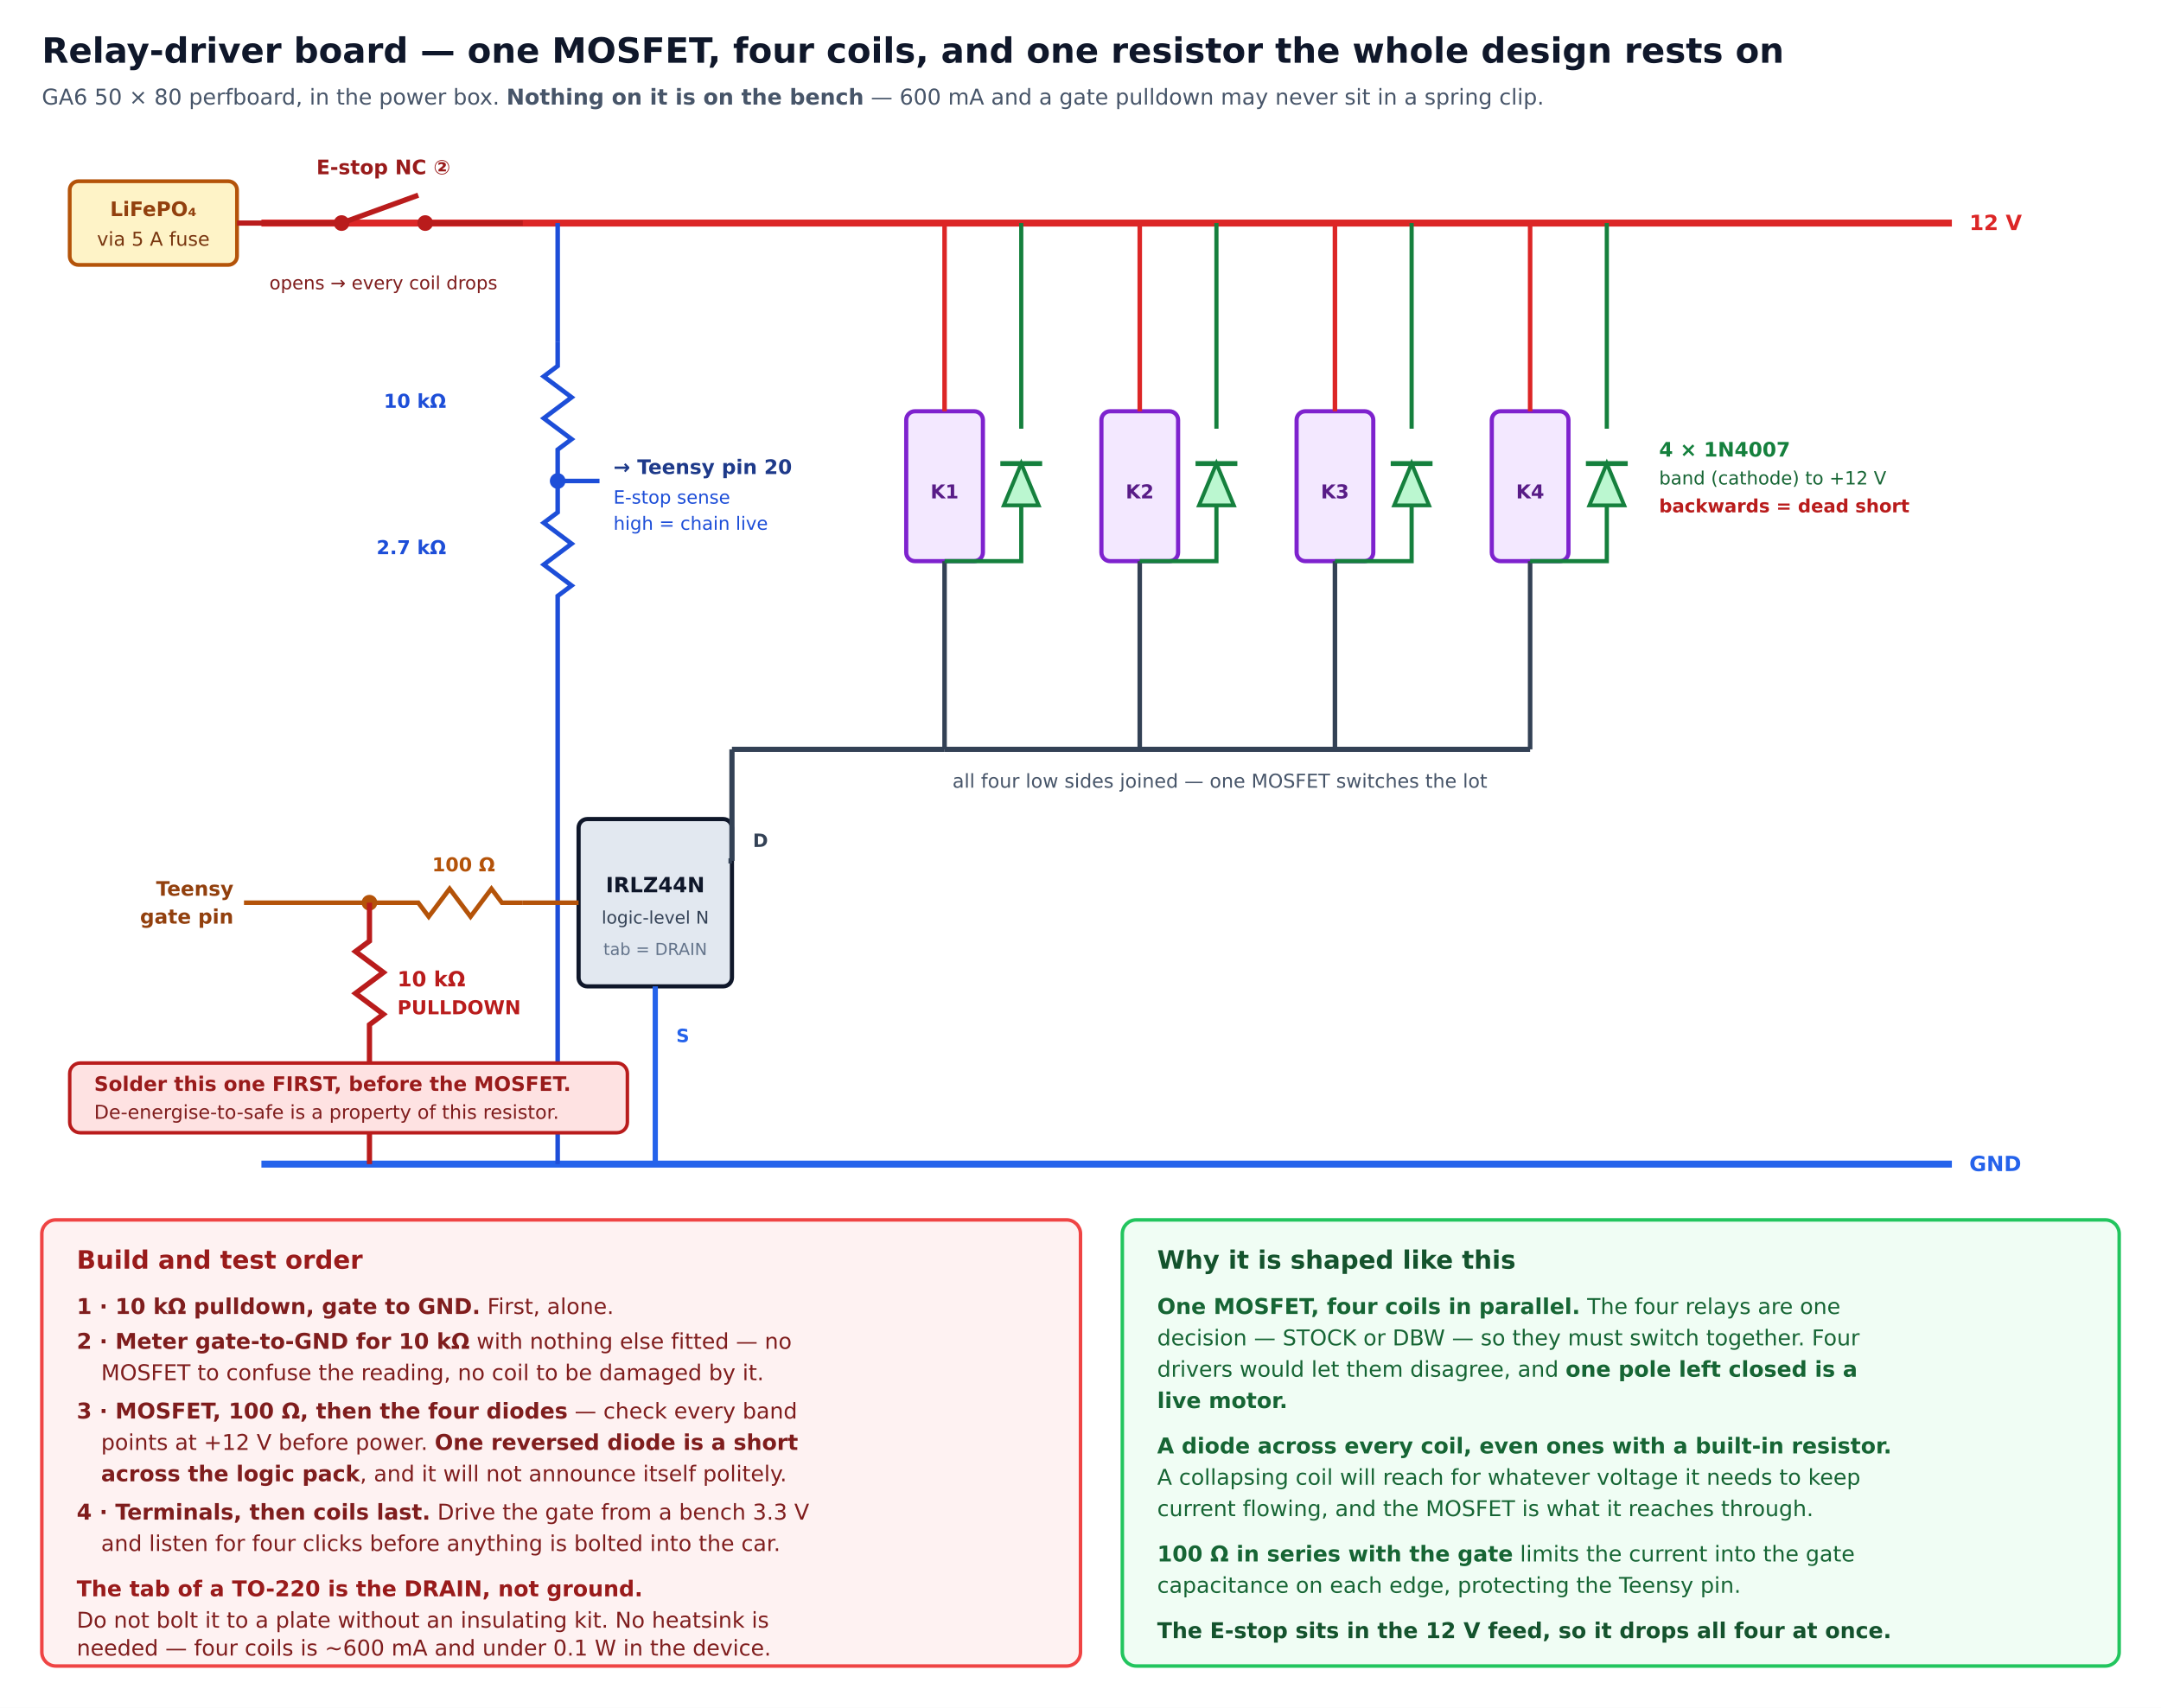
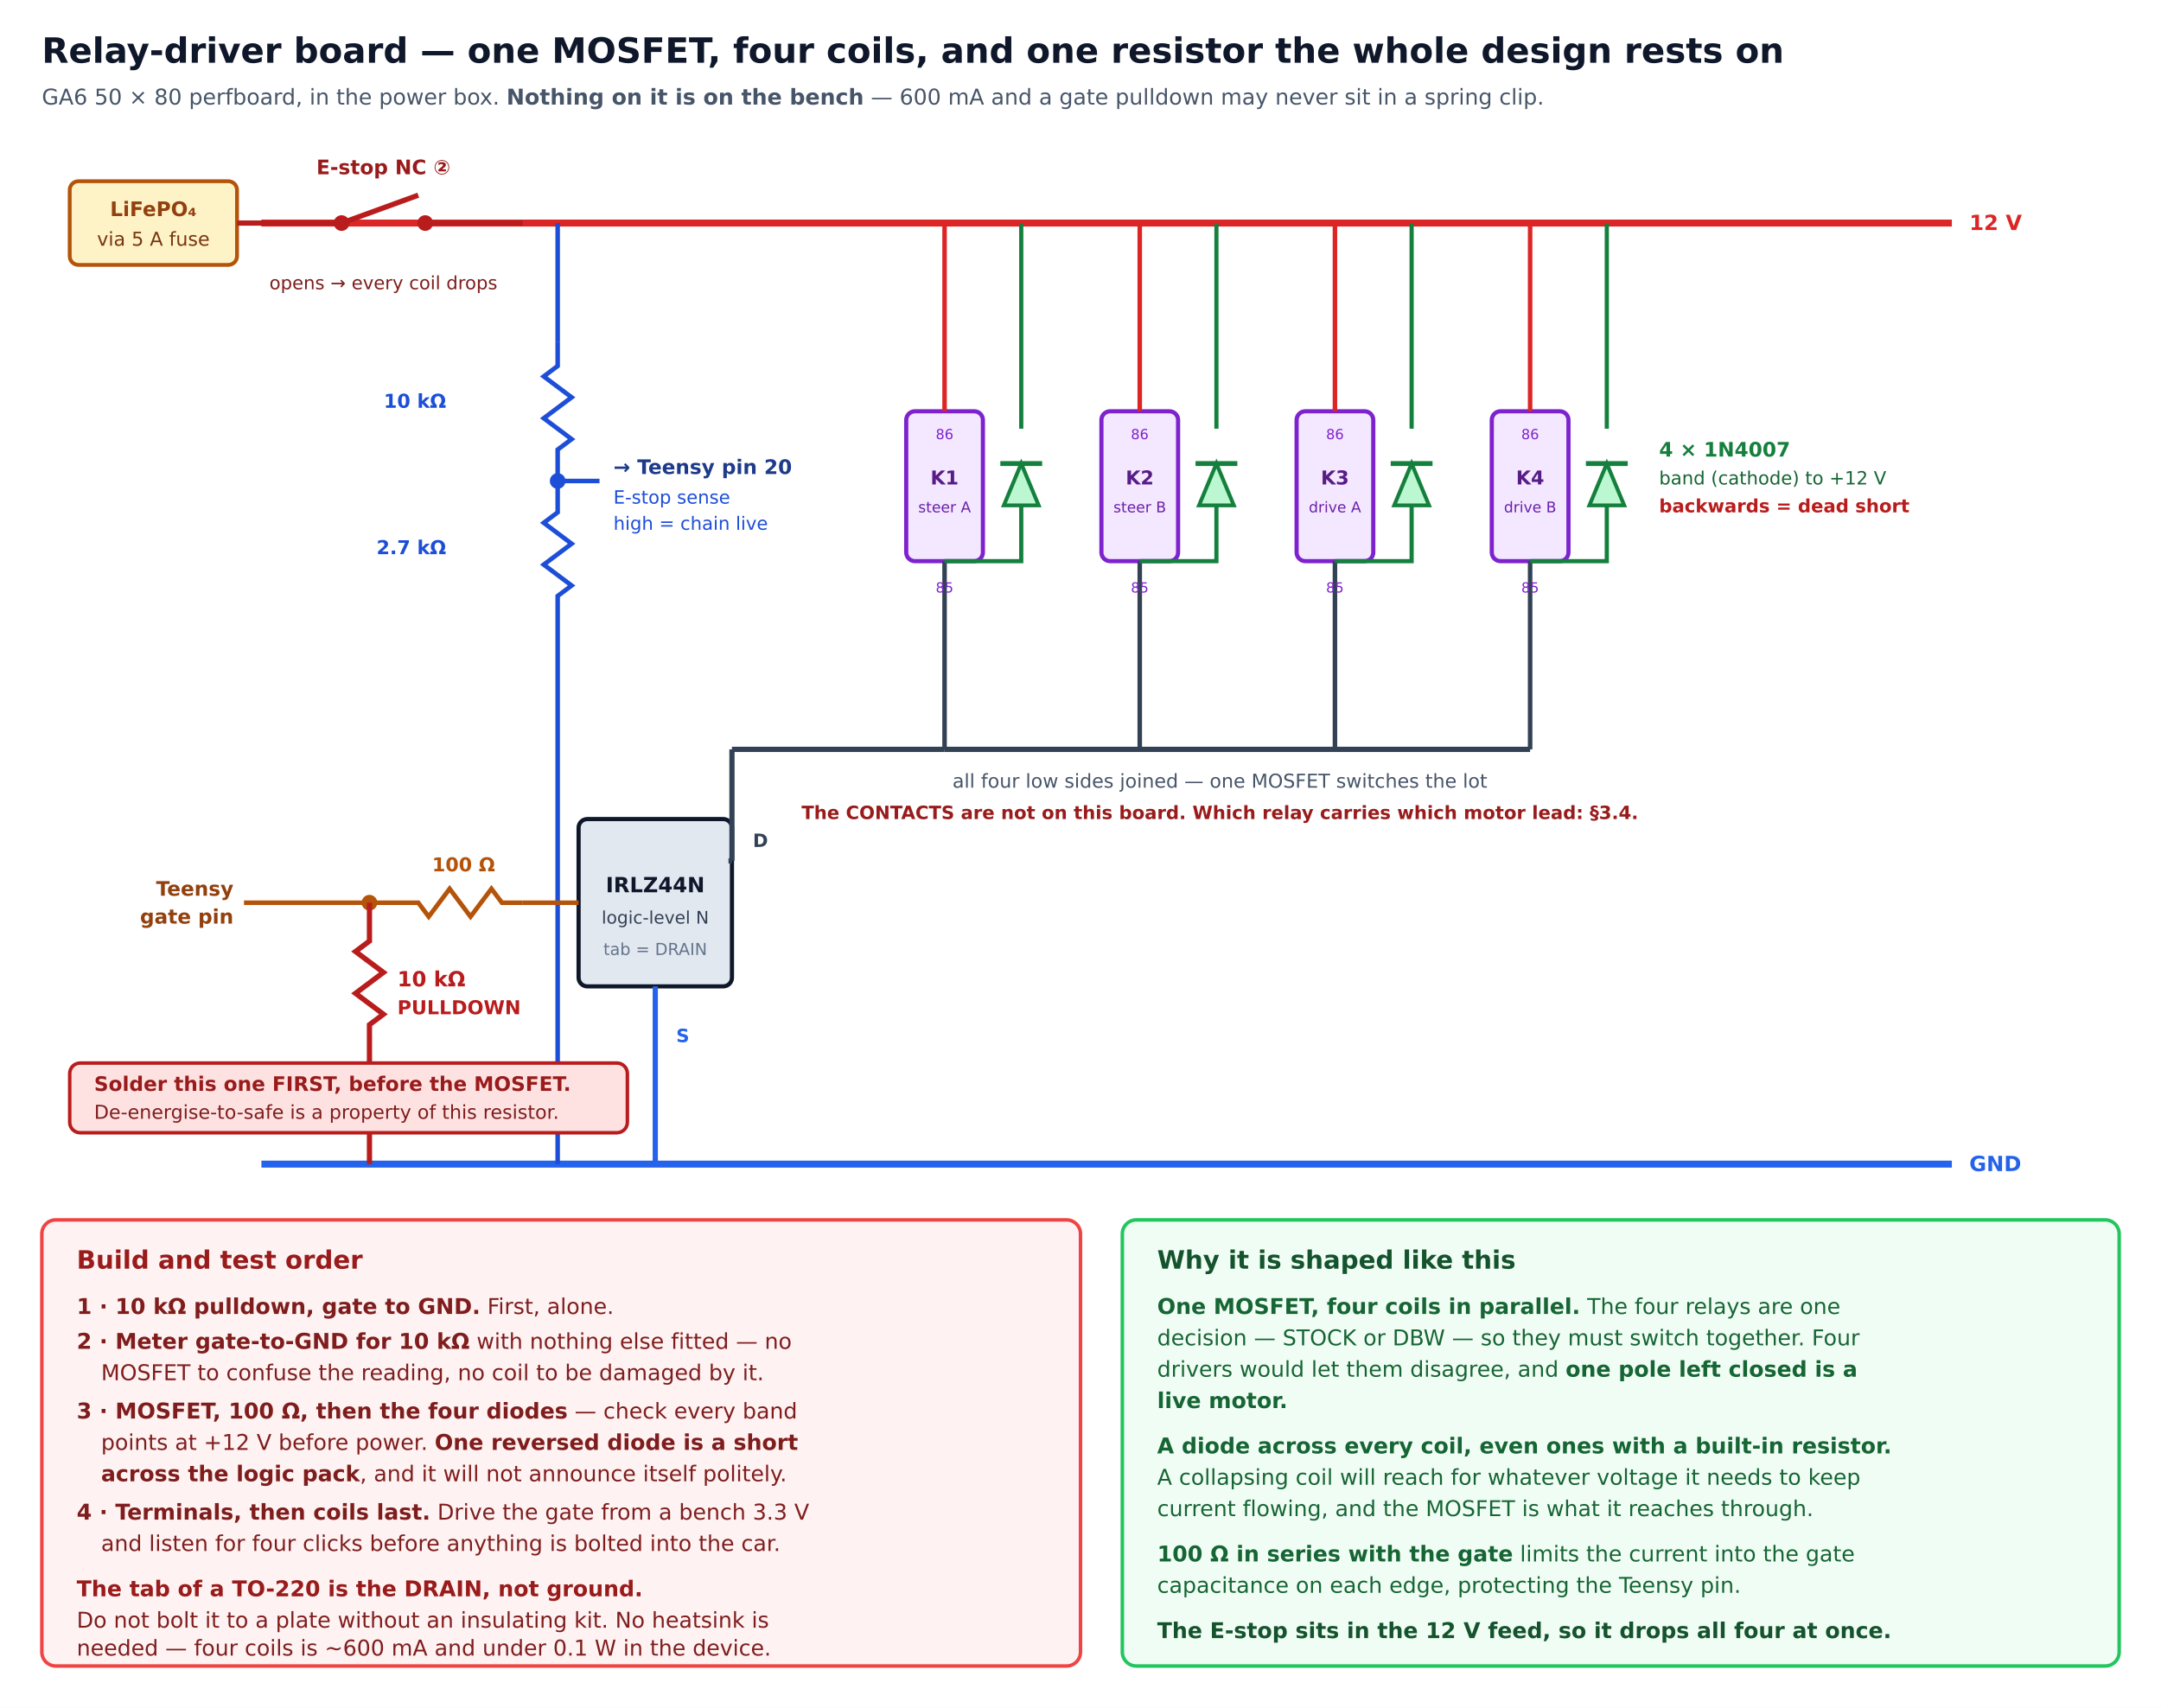
<svg xmlns="http://www.w3.org/2000/svg" viewBox="0 0 1240 980" width="1240" height="980" font-family="DejaVu Sans, Helvetica, Arial, sans-serif">
  <rect width="1240" height="980" fill="#ffffff" />
  <text x="24" y="36" font-size="20" font-weight="bold" fill="#0f172a">Relay-driver board — one MOSFET, four coils, and one resistor the whole design rests on</text>
  <text x="24" y="60" font-size="12.5" fill="#475569">GA6 50 × 80 perfboard, in the power box. <tspan font-weight="bold">Nothing on it is on the bench</tspan> — 600 mA and a gate pulldown may never sit in a spring clip.</text>
  <line x1="150" y1="128" x2="1120" y2="128" stroke="#dc2626" stroke-width="4" />
  <line x1="150" y1="668" x2="1120" y2="668" stroke="#2563eb" stroke-width="4" />
  <text x="1130" y="132" font-size="12" font-weight="bold" fill="#dc2626">12 V</text>
  <text x="1130" y="672" font-size="12" font-weight="bold" fill="#2563eb">GND</text>
  <rect x="40" y="104" width="96" height="48" rx="5" fill="#fef3c7" stroke="#b45309" stroke-width="2.2" />
  <text x="88" y="124" font-size="11.5" font-weight="bold" fill="#92400e" text-anchor="middle">LiFePO₄</text>
  <text x="88" y="141" font-size="11" fill="#78350f" text-anchor="middle">via 5 A fuse</text>
  <g stroke="#b91c1c" stroke-width="3" fill="none">
    <path d="M136,128 L196,128" />
    <path d="M244,128 L300,128" />
    <path d="M196,128 L240,112" />
  </g>
  <circle cx="196" cy="128" r="4.5" fill="#b91c1c" />
  <circle cx="244" cy="128" r="4.5" fill="#b91c1c" />
  <text x="220" y="100" font-size="11.5" font-weight="bold" fill="#991b1b" text-anchor="middle">E-stop NC ②</text>
  <text x="220" y="166" font-size="10.5" fill="#7f1d1d" text-anchor="middle">opens → every coil drops</text>
  <path d="M320,128 L320,196" stroke="#1d4ed8" stroke-width="2.6" />
  <path d="M320,196 L320,210 L312,216 L328,228 L312,240 L328,252 L320,258 L320,276" fill="none" stroke="#1d4ed8" stroke-width="2.6" />
  <text x="256" y="234" font-size="11" font-weight="bold" fill="#1d4ed8" text-anchor="end">10 kΩ</text>
  <circle cx="320" cy="276" r="4.5" fill="#1d4ed8" />
  <path d="M320,276 L344,276" stroke="#1d4ed8" stroke-width="2.6" />
  <text x="352" y="272" font-size="11.5" font-weight="bold" fill="#1e3a8a">→ Teensy pin 20</text>
  <text x="352" y="289" font-size="10.5" fill="#1d4ed8">E-stop sense</text>
  <text x="352" y="304" font-size="10.5" fill="#1d4ed8">high = chain live</text>
  <path d="M320,276 L320,294 L312,300 L328,312 L312,324 L328,336 L320,342 L320,668" fill="none" stroke="#1d4ed8" stroke-width="2.6" />
  <text x="256" y="318" font-size="11" font-weight="bold" fill="#1d4ed8" text-anchor="end">2.7 kΩ</text>
  <g>
    <g id="coilgrp" />
  </g>
  <g>
    <rect x="520" y="236" width="44" height="86" rx="5" fill="#f3e8ff" stroke="#7e22ce" stroke-width="2.4" />
-     <text x="542" y="286" font-size="11" font-weight="bold" fill="#581c87" text-anchor="middle">K1</text>
+     <text x="542" y="252" font-size="8" fill="#7e22ce" text-anchor="middle">86</text>
+     <text x="542" y="278" font-size="11" font-weight="bold" fill="#581c87" text-anchor="middle">K1</text>
+     <text x="542" y="294" font-size="8.5" fill="#6b21a8" text-anchor="middle">steer A</text>
    <path d="M542,128 L542,236" stroke="#dc2626" stroke-width="2.6" />
    <path d="M542,322 L542,430" stroke="#334155" stroke-width="2.6" />
    <rect x="632" y="236" width="44" height="86" rx="5" fill="#f3e8ff" stroke="#7e22ce" stroke-width="2.4" />
-     <text x="654" y="286" font-size="11" font-weight="bold" fill="#581c87" text-anchor="middle">K2</text>
+     <text x="654" y="252" font-size="8" fill="#7e22ce" text-anchor="middle">86</text>
+     <text x="654" y="278" font-size="11" font-weight="bold" fill="#581c87" text-anchor="middle">K2</text>
+     <text x="654" y="294" font-size="8.5" fill="#6b21a8" text-anchor="middle">steer B</text>
    <path d="M654,128 L654,236" stroke="#dc2626" stroke-width="2.6" />
    <path d="M654,322 L654,430" stroke="#334155" stroke-width="2.6" />
    <rect x="744" y="236" width="44" height="86" rx="5" fill="#f3e8ff" stroke="#7e22ce" stroke-width="2.4" />
-     <text x="766" y="286" font-size="11" font-weight="bold" fill="#581c87" text-anchor="middle">K3</text>
+     <text x="766" y="252" font-size="8" fill="#7e22ce" text-anchor="middle">86</text>
+     <text x="766" y="278" font-size="11" font-weight="bold" fill="#581c87" text-anchor="middle">K3</text>
+     <text x="766" y="294" font-size="8.5" fill="#6b21a8" text-anchor="middle">drive A</text>
    <path d="M766,128 L766,236" stroke="#dc2626" stroke-width="2.6" />
    <path d="M766,322 L766,430" stroke="#334155" stroke-width="2.6" />
    <rect x="856" y="236" width="44" height="86" rx="5" fill="#f3e8ff" stroke="#7e22ce" stroke-width="2.4" />
-     <text x="878" y="286" font-size="11" font-weight="bold" fill="#581c87" text-anchor="middle">K4</text>
+     <text x="878" y="252" font-size="8" fill="#7e22ce" text-anchor="middle">86</text>
+     <text x="878" y="278" font-size="11" font-weight="bold" fill="#581c87" text-anchor="middle">K4</text>
+     <text x="878" y="294" font-size="8.5" fill="#6b21a8" text-anchor="middle">drive B</text>
    <path d="M878,128 L878,236" stroke="#dc2626" stroke-width="2.6" />
    <path d="M878,322 L878,430" stroke="#334155" stroke-width="2.6" />
  </g>
  <g>
    <g stroke="#15803d" stroke-width="2.4" fill="none">
      <path d="M586,128 L586,246" />
      <path d="M586,290 L586,322 L542,322" />
      <path d="M698,128 L698,246" />
      <path d="M698,290 L698,322 L654,322" />
      <path d="M810,128 L810,246" />
      <path d="M810,290 L810,322 L766,322" />
      <path d="M922,128 L922,246" />
      <path d="M922,290 L922,322 L878,322" />
    </g>
    <g fill="#bbf7d0" stroke="#15803d" stroke-width="2.2">
      <path d="M576,290 L596,290 L586,266 Z" />
      <path d="M688,290 L708,290 L698,266 Z" />
      <path d="M800,290 L820,290 L810,266 Z" />
      <path d="M912,290 L932,290 L922,266 Z" />
    </g>
    <g stroke="#15803d" stroke-width="2.8">
      <line x1="574" y1="266" x2="598" y2="266" />
      <line x1="686" y1="266" x2="710" y2="266" />
      <line x1="798" y1="266" x2="822" y2="266" />
      <line x1="910" y1="266" x2="934" y2="266" />
    </g>
  </g>
  <text x="952" y="262" font-size="11.5" font-weight="bold" fill="#15803d">4 × 1N4007</text>
  <text x="952" y="278" font-size="10.5" fill="#166534">band (cathode) to +12 V</text>
  <text x="952" y="294" font-size="10.5" font-weight="bold" fill="#b91c1c">backwards = dead short</text>
+   <g font-size="8" fill="#7e22ce" text-anchor="middle">
+     <text x="542" y="340">85</text>
+     <text x="654" y="340">85</text>
+     <text x="766" y="340">85</text>
+     <text x="878" y="340">85</text>
+   </g>
  <line x1="542" y1="430" x2="878" y2="430" stroke="#334155" stroke-width="3" />
  <path d="M542,430 L420,430" stroke="#334155" stroke-width="3" />
  <text x="700" y="452" font-size="11" fill="#475569" text-anchor="middle">all four low sides joined — one MOSFET switches the lot</text>
+   <text x="700" y="470" font-size="10.5" font-weight="bold" fill="#991b1b" text-anchor="middle">The CONTACTS are not on this board. Which relay carries which motor lead: §3.4.</text>
  <rect x="332" y="470" width="88" height="96" rx="5" fill="#e2e8f0" stroke="#0f172a" stroke-width="2.4" />
  <text x="376" y="512" font-size="12" font-weight="bold" fill="#0f172a" text-anchor="middle">IRLZ44N</text>
  <text x="376" y="530" font-size="10" fill="#334155" text-anchor="middle">logic-level N</text>
  <text x="376" y="548" font-size="9.5" fill="#64748b" text-anchor="middle">tab = DRAIN</text>
  <path d="M420,430 L420,494 L420,494" stroke="#334155" stroke-width="3" fill="none" />
  <path d="M420,494 L418,494" stroke="#334155" stroke-width="3" />
  <text x="432" y="486" font-size="10.5" font-weight="bold" fill="#334155">D</text>
  <path d="M376,566 L376,668" stroke="#2563eb" stroke-width="3" />
  <text x="388" y="598" font-size="10.5" font-weight="bold" fill="#2563eb">S</text>
  <path d="M332,518 L300,518" stroke="#b45309" stroke-width="2.6" />
  <path d="M300,518 L288,518 L282,510 L270,526 L258,510 L246,526 L240,518 L212,518" fill="none" stroke="#b45309" stroke-width="2.6" />
  <text x="266" y="500" font-size="11" font-weight="bold" fill="#b45309" text-anchor="middle">100 Ω</text>
  <path d="M212,518 L140,518" stroke="#b45309" stroke-width="2.6" />
  <text x="134" y="514" font-size="11.5" font-weight="bold" fill="#92400e" text-anchor="end">Teensy</text>
  <text x="134" y="530" font-size="11.5" font-weight="bold" fill="#92400e" text-anchor="end">gate pin</text>
  <circle cx="212" cy="518" r="4.5" fill="#b45309" />
  <path d="M212,518 L212,540 L204,546 L220,558 L204,570 L220,582 L212,588 L212,668" fill="none" stroke="#b91c1c" stroke-width="3" />
  <text x="228" y="566" font-size="12" font-weight="bold" fill="#b91c1c">10 kΩ</text>
  <text x="228" y="582" font-size="11" font-weight="bold" fill="#b91c1c">PULLDOWN</text>
  <rect x="40" y="610" width="320" height="40" rx="6" fill="#fee2e2" stroke="#b91c1c" stroke-width="2" />
  <text x="54" y="626" font-size="11.5" font-weight="bold" fill="#991b1b">Solder this one FIRST, before the MOSFET.</text>
  <text x="54" y="642" font-size="11" fill="#7f1d1d">De-energise-to-safe is a property of this resistor.</text>
  <rect x="24" y="700" width="596" height="256" rx="8" fill="#fef2f2" stroke="#ef4444" stroke-width="2" />
  <text x="44" y="728" font-size="14.5" font-weight="bold" fill="#991b1b">Build and test order</text>
  <text x="44" y="754" font-size="12.5" fill="#7f1d1d">
    <tspan font-weight="bold">1 · 10 kΩ pulldown, gate to GND.</tspan> First, alone.</text>
  <text x="44" y="774" font-size="12.5" fill="#7f1d1d">
    <tspan font-weight="bold">2 · Meter gate-to-GND for 10 kΩ</tspan> with nothing else fitted — no</text>
  <text x="58" y="792" font-size="12.5" fill="#7f1d1d">MOSFET to confuse the reading, no coil to be damaged by it.</text>
  <text x="44" y="814" font-size="12.5" fill="#7f1d1d">
    <tspan font-weight="bold">3 · MOSFET, 100 Ω, then the four diodes</tspan> — check every band</text>
  <text x="58" y="832" font-size="12.5" fill="#7f1d1d">points at +12 V before power. <tspan font-weight="bold">One reversed diode is a short</tspan>
  </text>
  <text x="58" y="850" font-size="12.5" fill="#7f1d1d">
    <tspan font-weight="bold">across the logic pack</tspan>, and it will not announce itself politely.</text>
  <text x="44" y="872" font-size="12.5" fill="#7f1d1d">
    <tspan font-weight="bold">4 · Terminals, then coils last.</tspan> Drive the gate from a bench 3.3 V</text>
  <text x="58" y="890" font-size="12.5" fill="#7f1d1d">and listen for four clicks before anything is bolted into the car.</text>
  <text x="44" y="916" font-size="12.5" font-weight="bold" fill="#991b1b">The tab of a TO-220 is the DRAIN, not ground.</text>
  <text x="44" y="934" font-size="12.5" fill="#7f1d1d">Do not bolt it to a plate without an insulating kit. No heatsink is</text>
  <text x="44" y="950" font-size="12.5" fill="#7f1d1d">needed — four coils is ~600 mA and under 0.1 W in the device.</text>
  <rect x="644" y="700" width="572" height="256" rx="8" fill="#f0fdf4" stroke="#22c55e" stroke-width="2" />
  <text x="664" y="728" font-size="14.5" font-weight="bold" fill="#14532d">Why it is shaped like this</text>
  <text x="664" y="754" font-size="12.5" fill="#166534">
    <tspan font-weight="bold">One MOSFET, four coils in parallel.</tspan> The four relays are one</text>
  <text x="664" y="772" font-size="12.5" fill="#166534">decision — STOCK or DBW — so they must switch together. Four</text>
  <text x="664" y="790" font-size="12.5" fill="#166534">drivers would let them disagree, and <tspan font-weight="bold">one pole left closed is a</tspan>
  </text>
  <text x="664" y="808" font-size="12.5" fill="#166534">
    <tspan font-weight="bold">live motor.</tspan>
  </text>
  <text x="664" y="834" font-size="12.5" fill="#166534">
    <tspan font-weight="bold">A diode across every coil, even ones with a built-in resistor.</tspan>
  </text>
  <text x="664" y="852" font-size="12.5" fill="#166534">A collapsing coil will reach for whatever voltage it needs to keep</text>
  <text x="664" y="870" font-size="12.5" fill="#166534">current flowing, and the MOSFET is what it reaches through.</text>
  <text x="664" y="896" font-size="12.5" fill="#166534">
    <tspan font-weight="bold">100 Ω in series with the gate</tspan> limits the current into the gate</text>
  <text x="664" y="914" font-size="12.5" fill="#166534">capacitance on each edge, protecting the Teensy pin.</text>
  <text x="664" y="940" font-size="12.5" font-weight="bold" fill="#14532d">The E-stop sits in the 12 V feed, so it drops all four at once.</text>
</svg>
